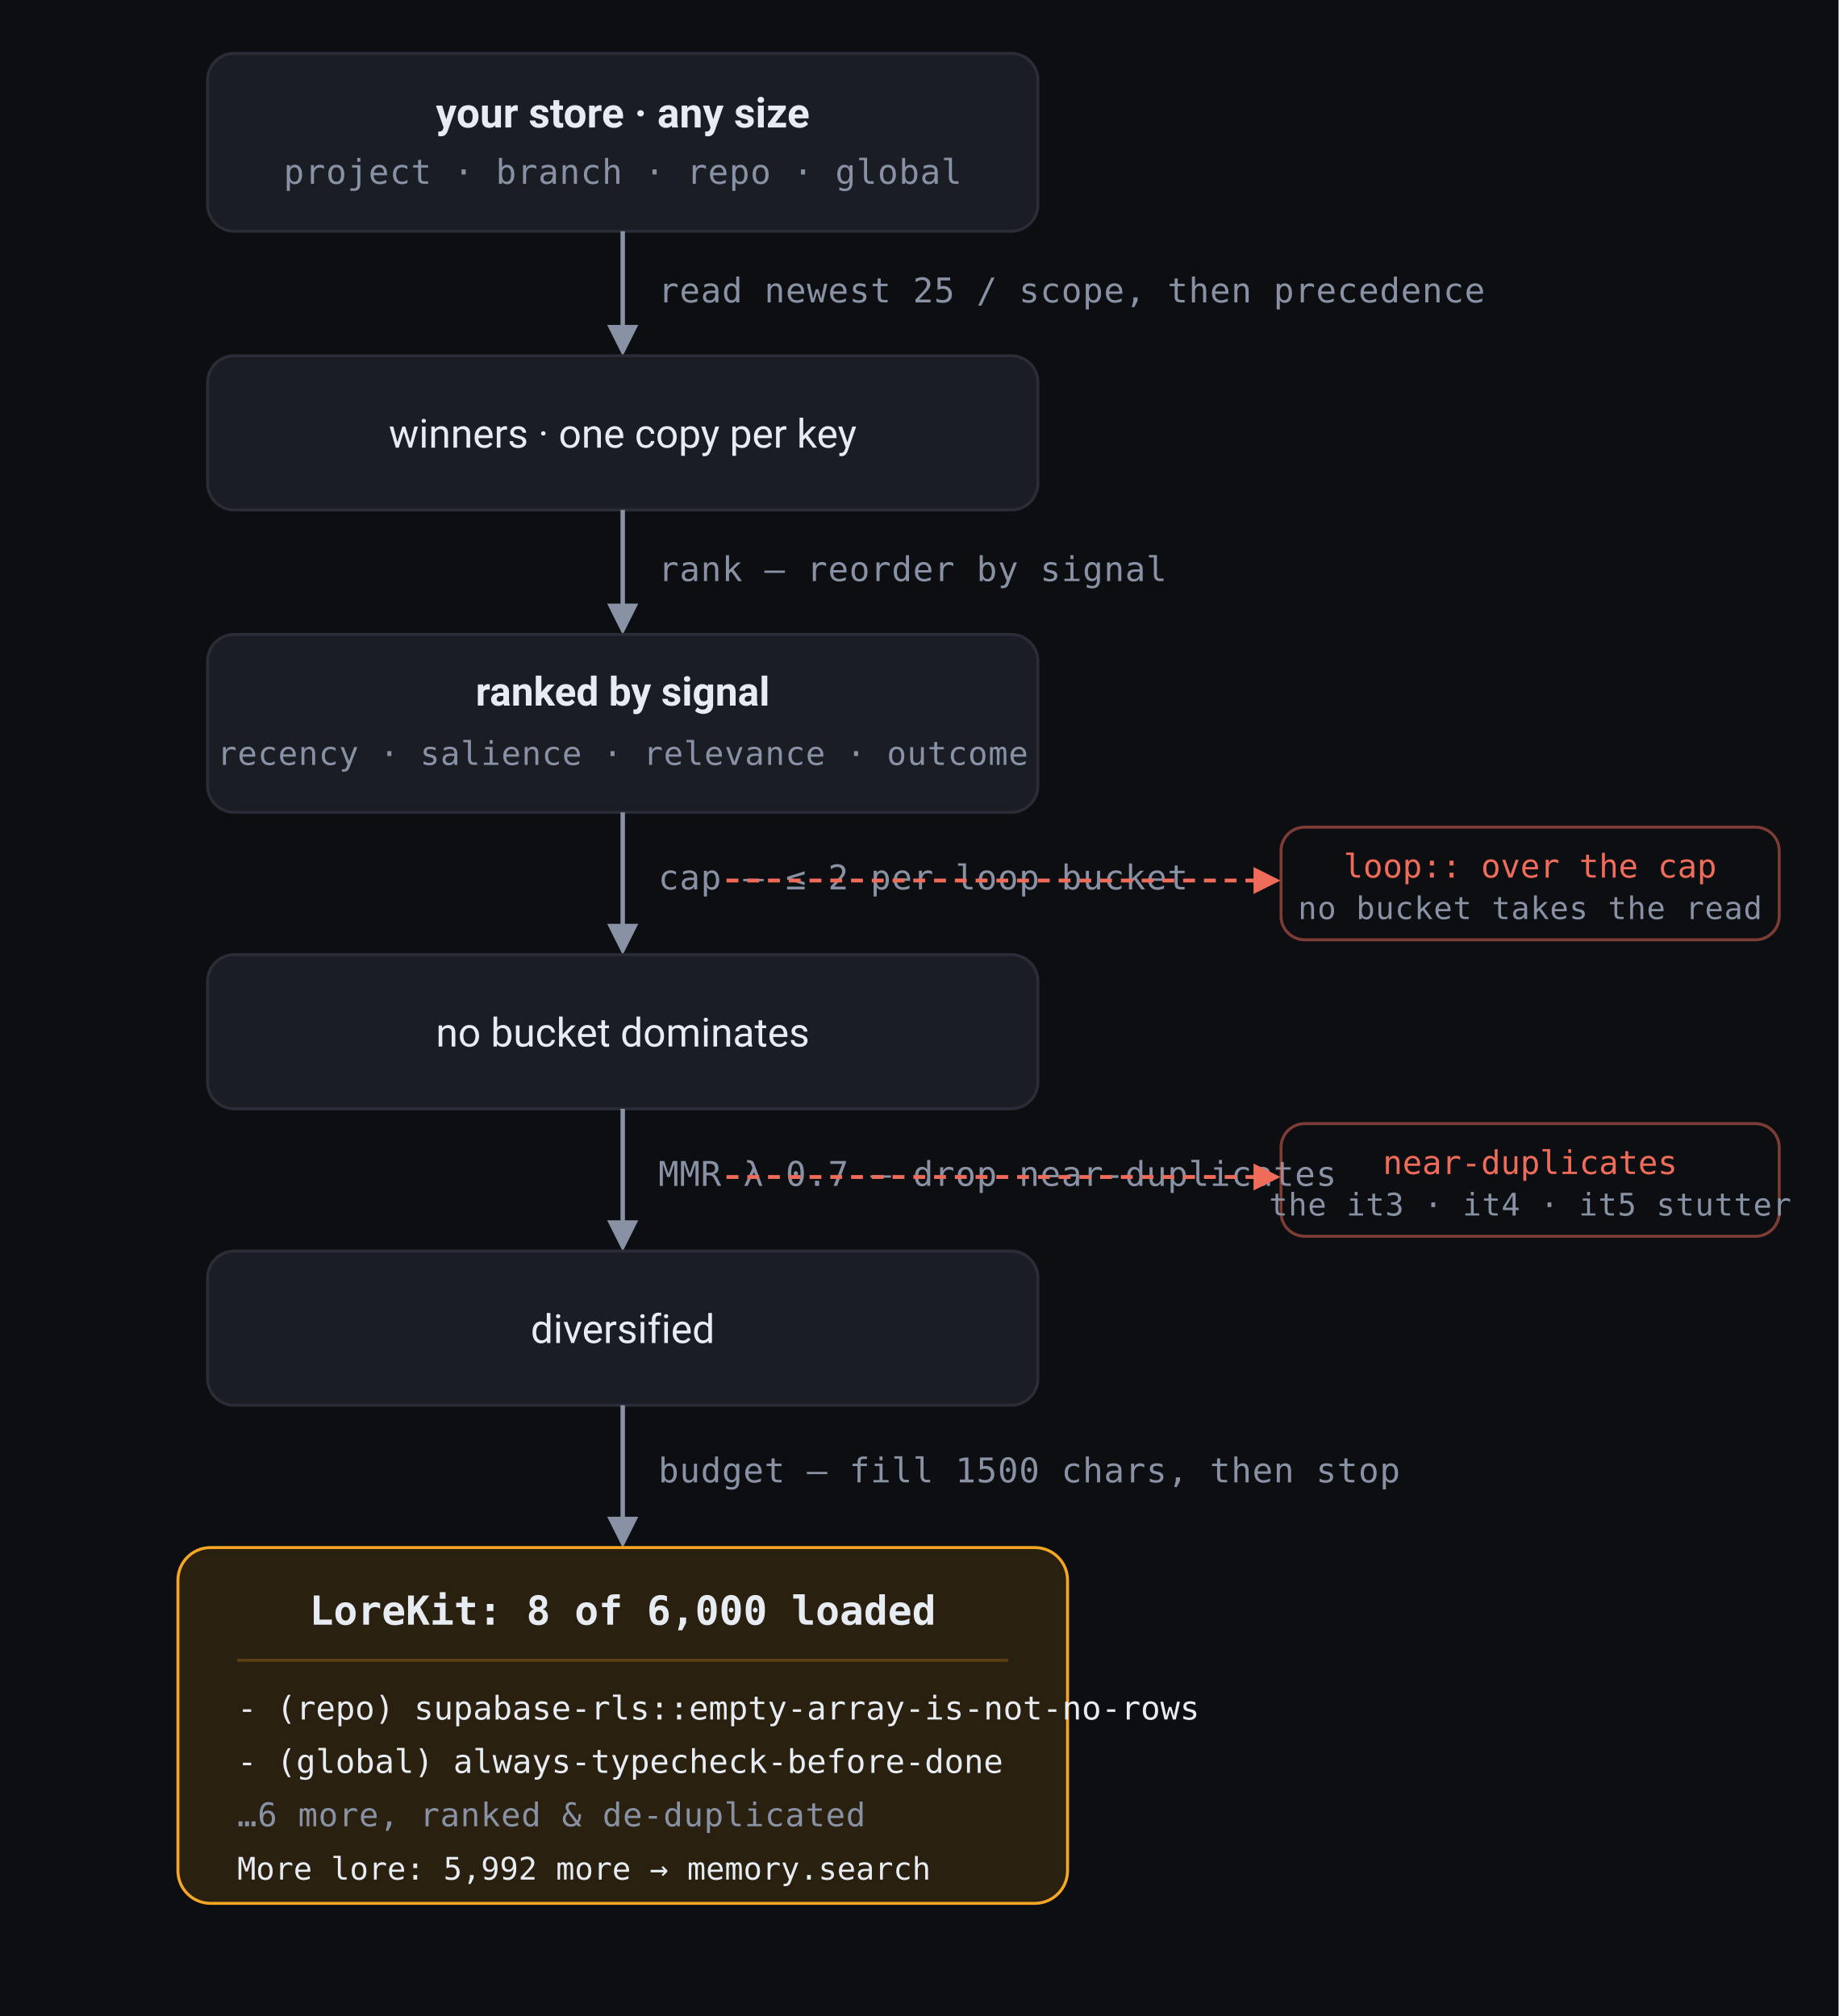
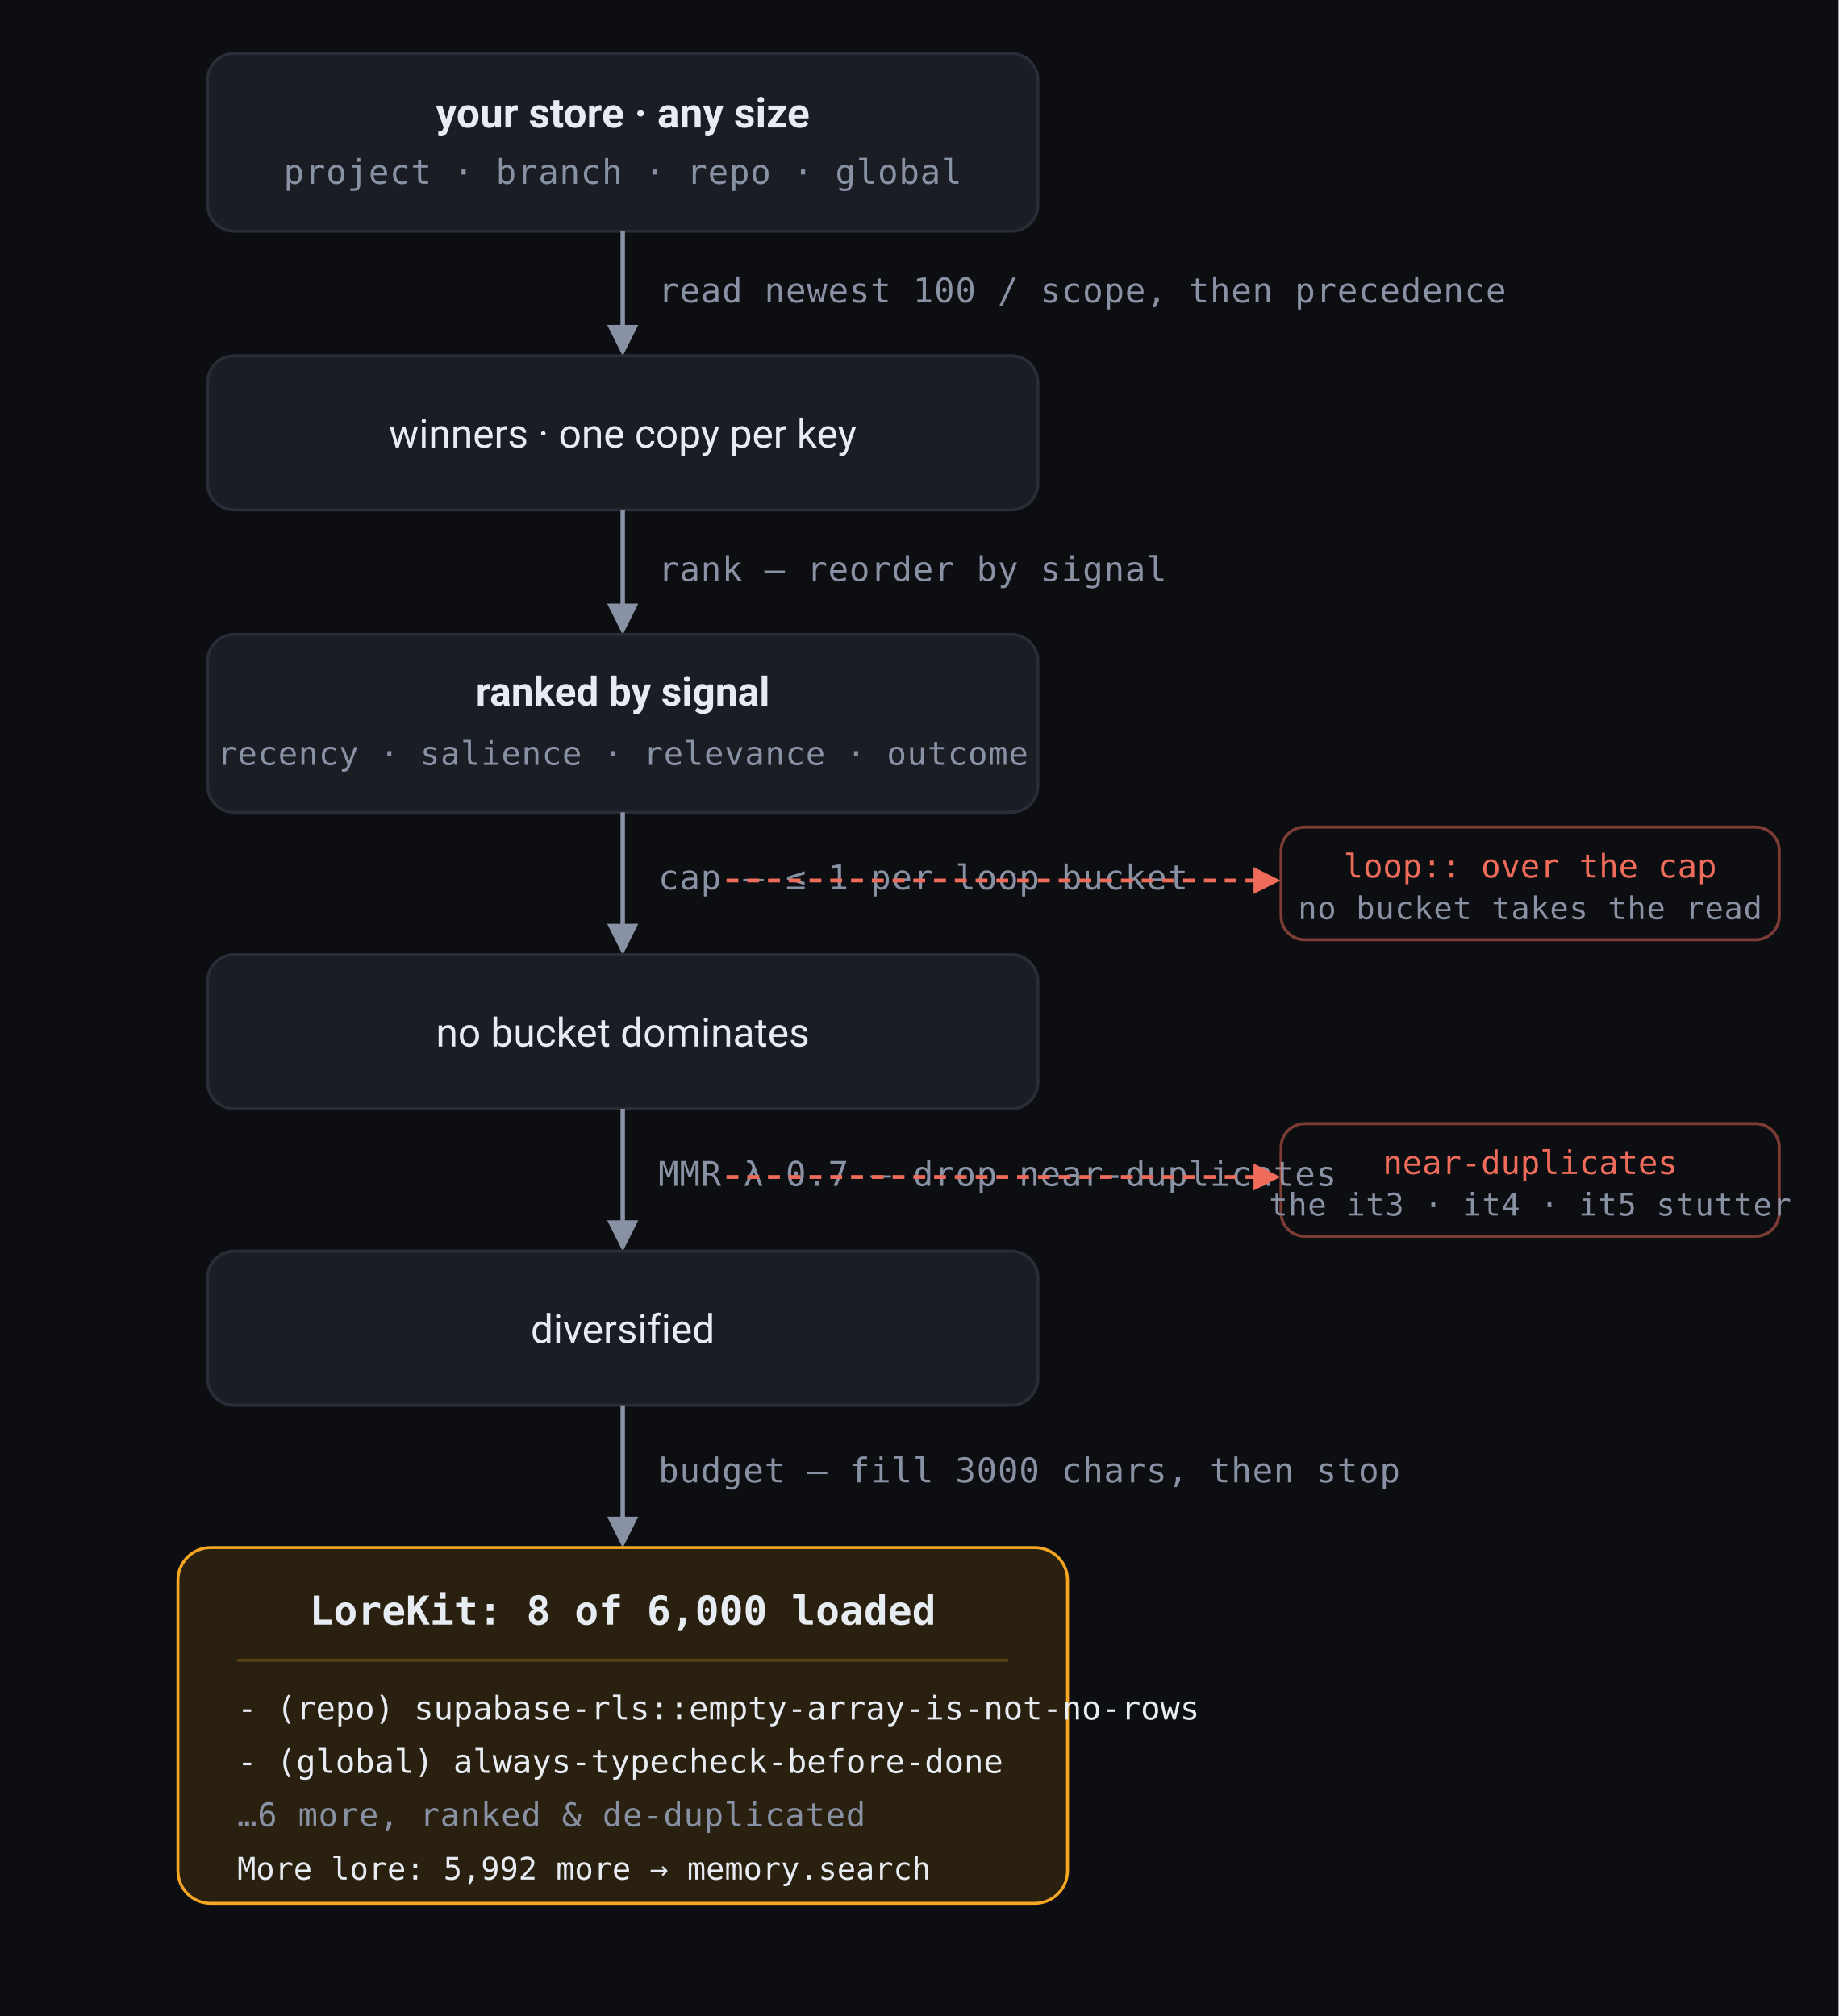
- <svg xmlns="http://www.w3.org/2000/svg" viewBox="0 0 620 680" role="img" aria-label="A vertical pipeline: lessons across scopes pass through precedence, ranking by signal, a per-loop cap of two that drops extra loop rows, MMR that drops near-duplicates, and a 1500-character budget, leaving a bounded injected block that reports how many of the total it showed plus a scope map.">
+ <svg xmlns="http://www.w3.org/2000/svg" viewBox="0 0 620 680" role="img" aria-label="A vertical pipeline: lessons across scopes pass through precedence, ranking by signal, a per-loop cap of one that drops extra loop rows, MMR that drops near-duplicates, and a 3000-character budget, leaving a bounded injected block that reports how many of the total it showed plus a scope map.">
  <style>
    text{font-family:ui-sans-serif,system-ui,-apple-system,"Segoe UI",Roboto,sans-serif;fill:#e7ebf2}
    .lbl{font-family:ui-monospace,"SFMono-Regular",Menlo,Consolas,monospace;fill:#8892a4;letter-spacing:.02em}
    .k{font-family:ui-monospace,"SFMono-Regular",Menlo,Consolas,monospace}
    .drop{fill:#ef6b5a}
  </style>
  <defs>
    <marker id="ar" viewBox="0 0 10 10" refX="8" refY="5" markerWidth="7" markerHeight="7" orient="auto-start-reverse">
      <path d="M0,0 L10,5 L0,10 z" fill="#8892a4" />
    </marker>
    <marker id="arRed" viewBox="0 0 10 10" refX="8" refY="5" markerWidth="7" markerHeight="7" orient="auto-start-reverse">
      <path d="M0,0 L10,5 L0,10 z" fill="#ef6b5a" />
    </marker>
  </defs>
  <rect x="0" y="0" width="620" height="680" fill="#0d0e11" />
  <rect x="70" y="18" width="280" height="60" rx="9" fill="#1a1d24" stroke="#2a2d38" />
  <text x="210" y="43" text-anchor="middle" font-size="14" font-weight="600">your store · any size</text>
  <text x="210" y="62" text-anchor="middle" class="lbl" font-size="11.5">project · branch · repo · global</text>
  <line x1="210" y1="78" x2="210" y2="118" stroke="#8892a4" stroke-width="1.5" marker-end="url(#ar)" />
-   <text x="222" y="102" class="lbl" font-size="11.5">read newest 25 / scope, then precedence</text>
+   <text x="222" y="102" class="lbl" font-size="11.5">read newest 100 / scope, then precedence</text>
  <rect x="70" y="120" width="280" height="52" rx="9" fill="#1a1d24" stroke="#2a2d38" />
  <text x="210" y="151" text-anchor="middle" font-size="13.5">winners · one copy per key</text>
  <line x1="210" y1="172" x2="210" y2="212" stroke="#8892a4" stroke-width="1.5" marker-end="url(#ar)" />
  <text x="222" y="196" class="lbl" font-size="11.5">rank — reorder by signal</text>
  <rect x="70" y="214" width="280" height="60" rx="9" fill="#1a1d24" stroke="#2a2d38" />
  <text x="210" y="238" text-anchor="middle" font-size="13.5" font-weight="600">ranked by signal</text>
  <text x="210" y="258" text-anchor="middle" class="lbl" font-size="11">recency · salience · relevance · outcome</text>
  <line x1="210" y1="274" x2="210" y2="320" stroke="#8892a4" stroke-width="1.5" marker-end="url(#ar)" />
-   <text x="222" y="300" class="lbl" font-size="11.5">cap — ≤ 2 per loop bucket</text>
+   <text x="222" y="300" class="lbl" font-size="11.5">cap — ≤ 1 per loop bucket</text>
  <line x1="245" y1="297" x2="430" y2="297" stroke="#ef6b5a" stroke-width="1.3" stroke-dasharray="4 3" marker-end="url(#arRed)" />
  <rect x="432" y="279" width="168" height="38" rx="8" fill="none" stroke="#ef6b5a" stroke-opacity="0.5" />
  <text x="516" y="296" text-anchor="middle" class="drop k" font-size="11">loop:: over the cap</text>
  <text x="516" y="310" text-anchor="middle" class="lbl" font-size="10.5">no bucket takes the read</text>
  <rect x="70" y="322" width="280" height="52" rx="9" fill="#1a1d24" stroke="#2a2d38" />
  <text x="210" y="353" text-anchor="middle" font-size="13.5">no bucket dominates</text>
  <line x1="210" y1="374" x2="210" y2="420" stroke="#8892a4" stroke-width="1.5" marker-end="url(#ar)" />
  <text x="222" y="400" class="lbl" font-size="11.5">MMR λ 0.7 — drop near-duplicates</text>
  <line x1="245" y1="397" x2="430" y2="397" stroke="#ef6b5a" stroke-width="1.3" stroke-dasharray="4 3" marker-end="url(#arRed)" />
  <rect x="432" y="379" width="168" height="38" rx="8" fill="none" stroke="#ef6b5a" stroke-opacity="0.5" />
  <text x="516" y="396" text-anchor="middle" class="drop k" font-size="11">near-duplicates</text>
  <text x="516" y="410" text-anchor="middle" class="lbl" font-size="10.5">the it3 · it4 · it5 stutter</text>
  <rect x="70" y="422" width="280" height="52" rx="9" fill="#1a1d24" stroke="#2a2d38" />
  <text x="210" y="453" text-anchor="middle" font-size="13.5">diversified</text>
  <line x1="210" y1="474" x2="210" y2="520" stroke="#8892a4" stroke-width="1.5" marker-end="url(#ar)" />
-   <text x="222" y="500" class="lbl" font-size="11.5">budget — fill 1500 chars, then stop</text>
+   <text x="222" y="500" class="lbl" font-size="11.5">budget — fill 3000 chars, then stop</text>
  <rect x="60" y="522" width="300" height="120" rx="11" fill="#2a2010" stroke="#f5a623" />
  <text x="210" y="548" text-anchor="middle" class="k" font-size="13.5" font-weight="700" fill="#f5a623">LoreKit: 8 of 6,000 loaded</text>
  <line x1="80" y1="560" x2="340" y2="560" stroke="#f5a623" stroke-opacity="0.25" />
  <text x="80" y="580" class="k" font-size="11" fill="#34d399">- (repo) supabase-rls::empty-array-is-not-no-rows</text>
  <text x="80" y="598" class="k" font-size="11" fill="#34d399">- (global) always-typecheck-before-done</text>
  <text x="80" y="616" class="lbl" font-size="11">…6 more, ranked &amp; de-duplicated</text>
  <text x="80" y="634" class="k" font-size="10.5" fill="#f5a623">More lore: 5,992 more → memory.search</text>
</svg>
